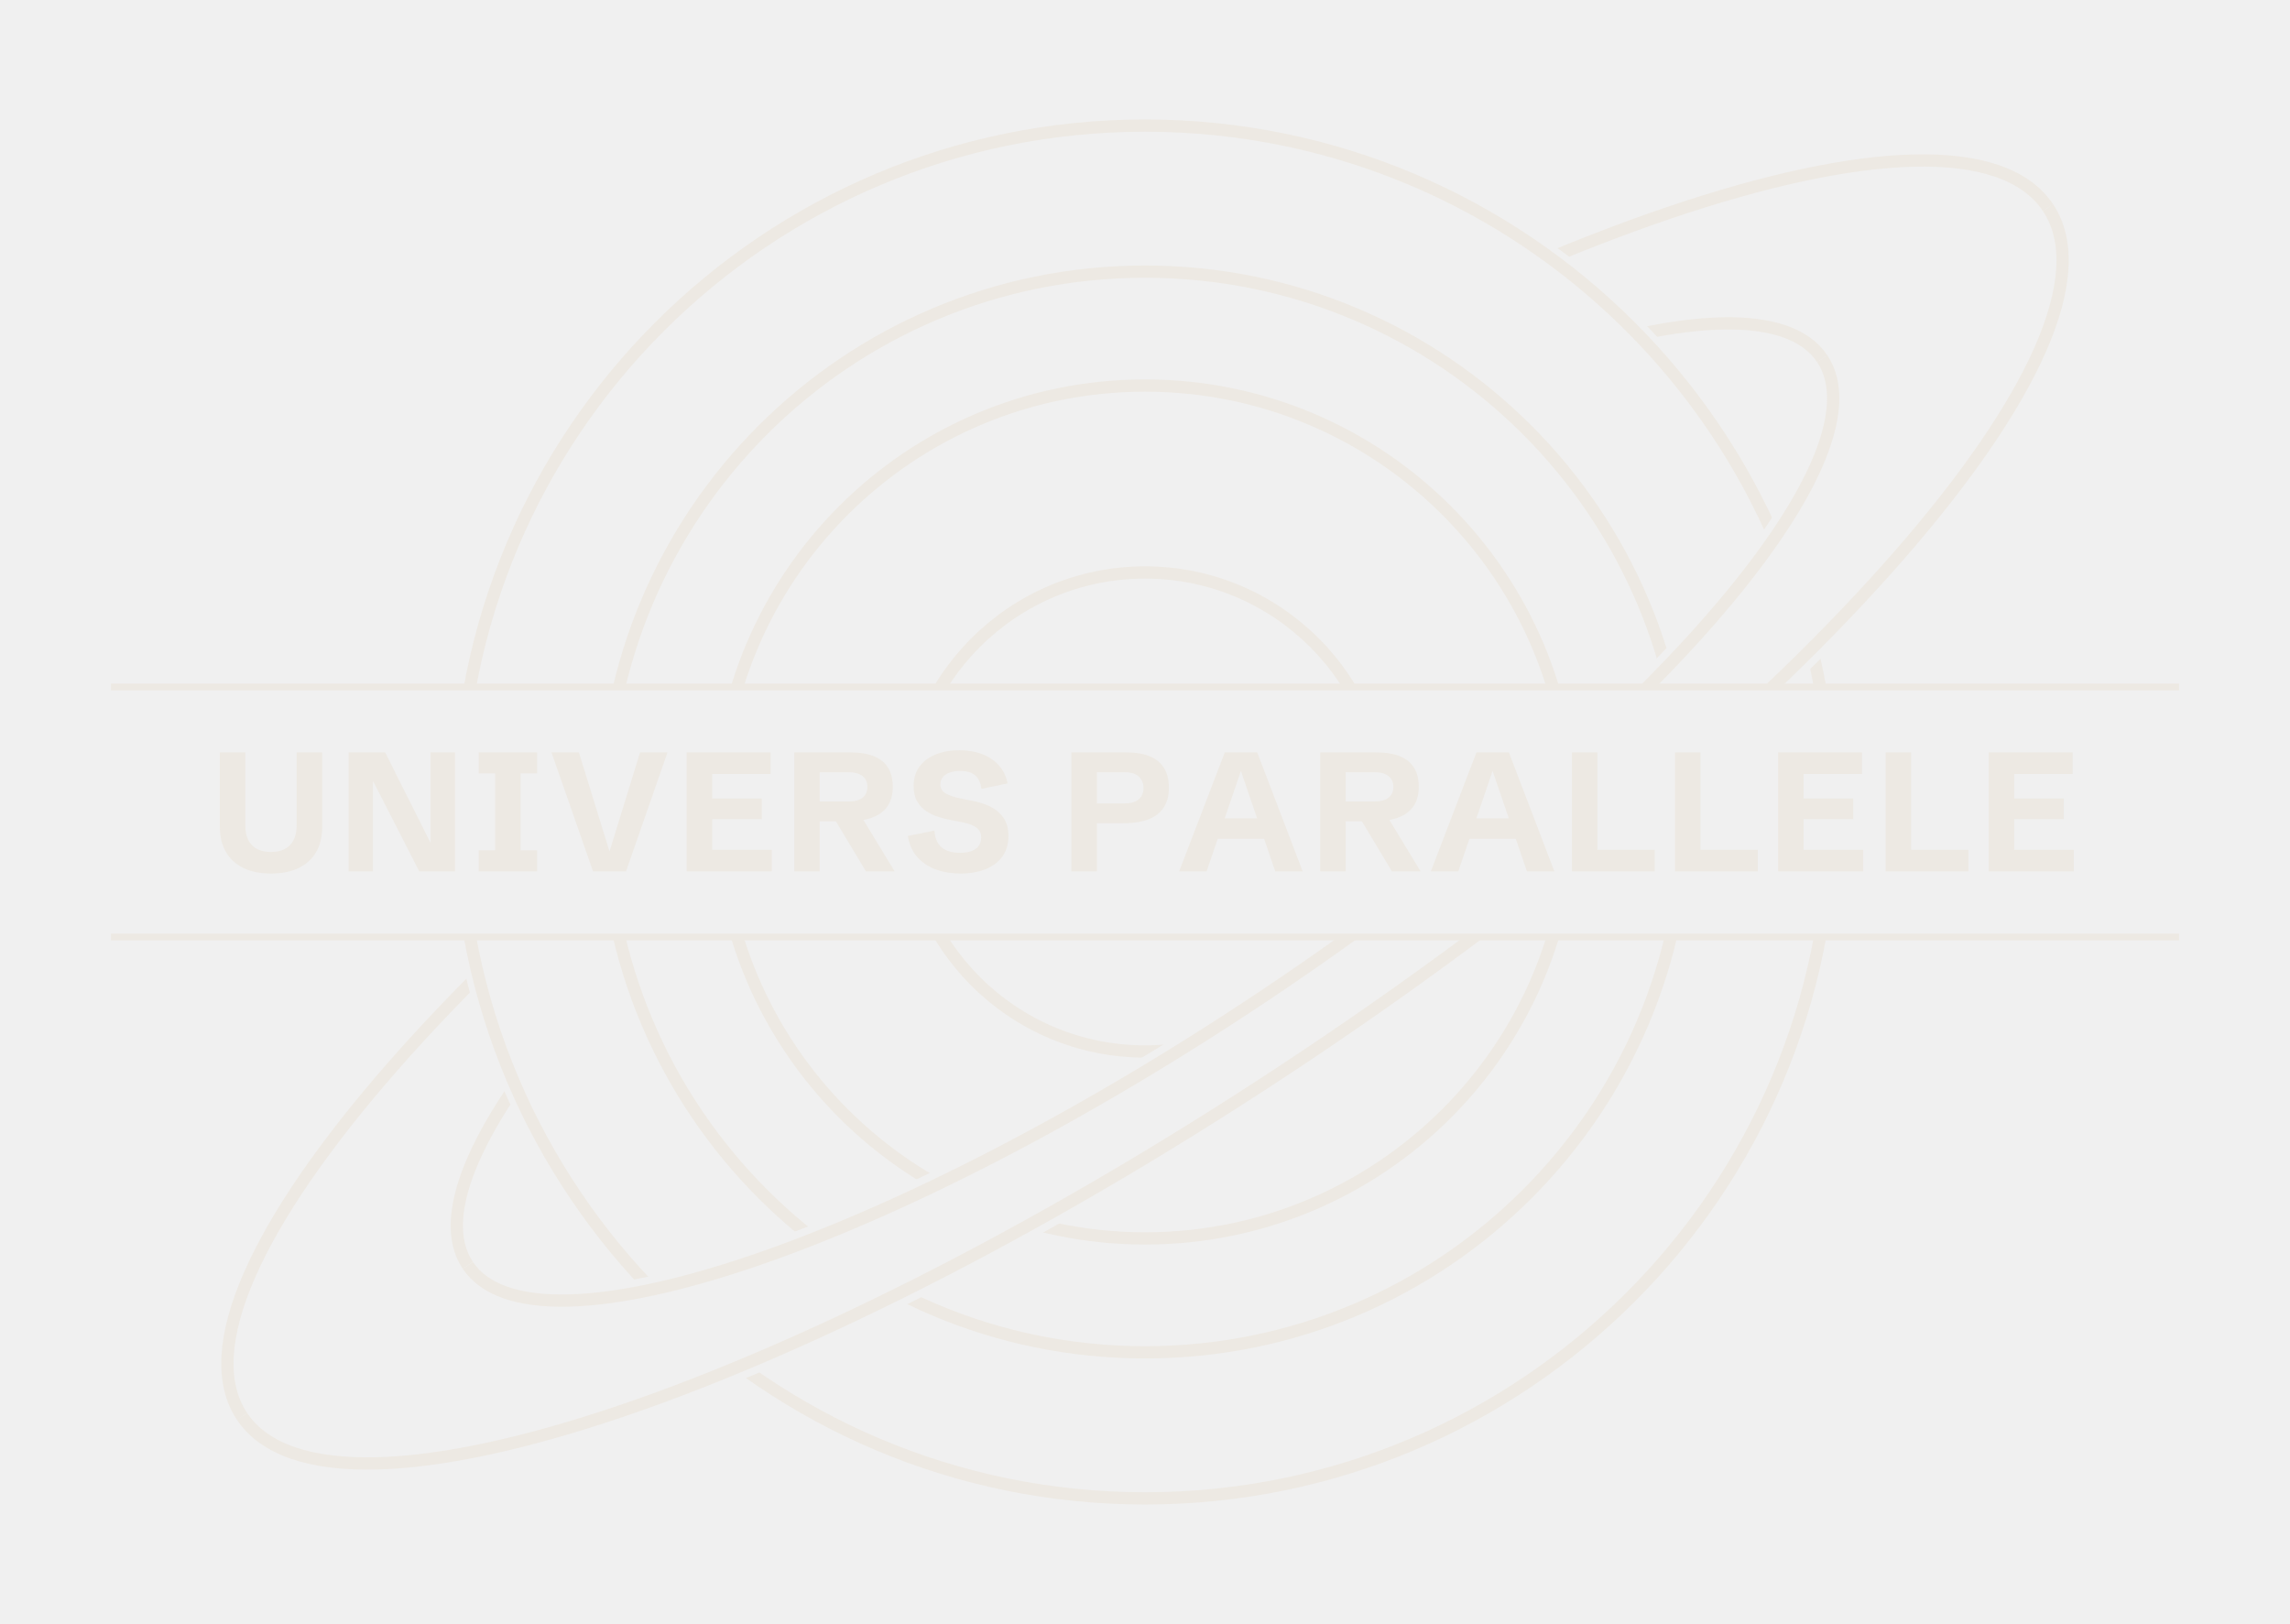
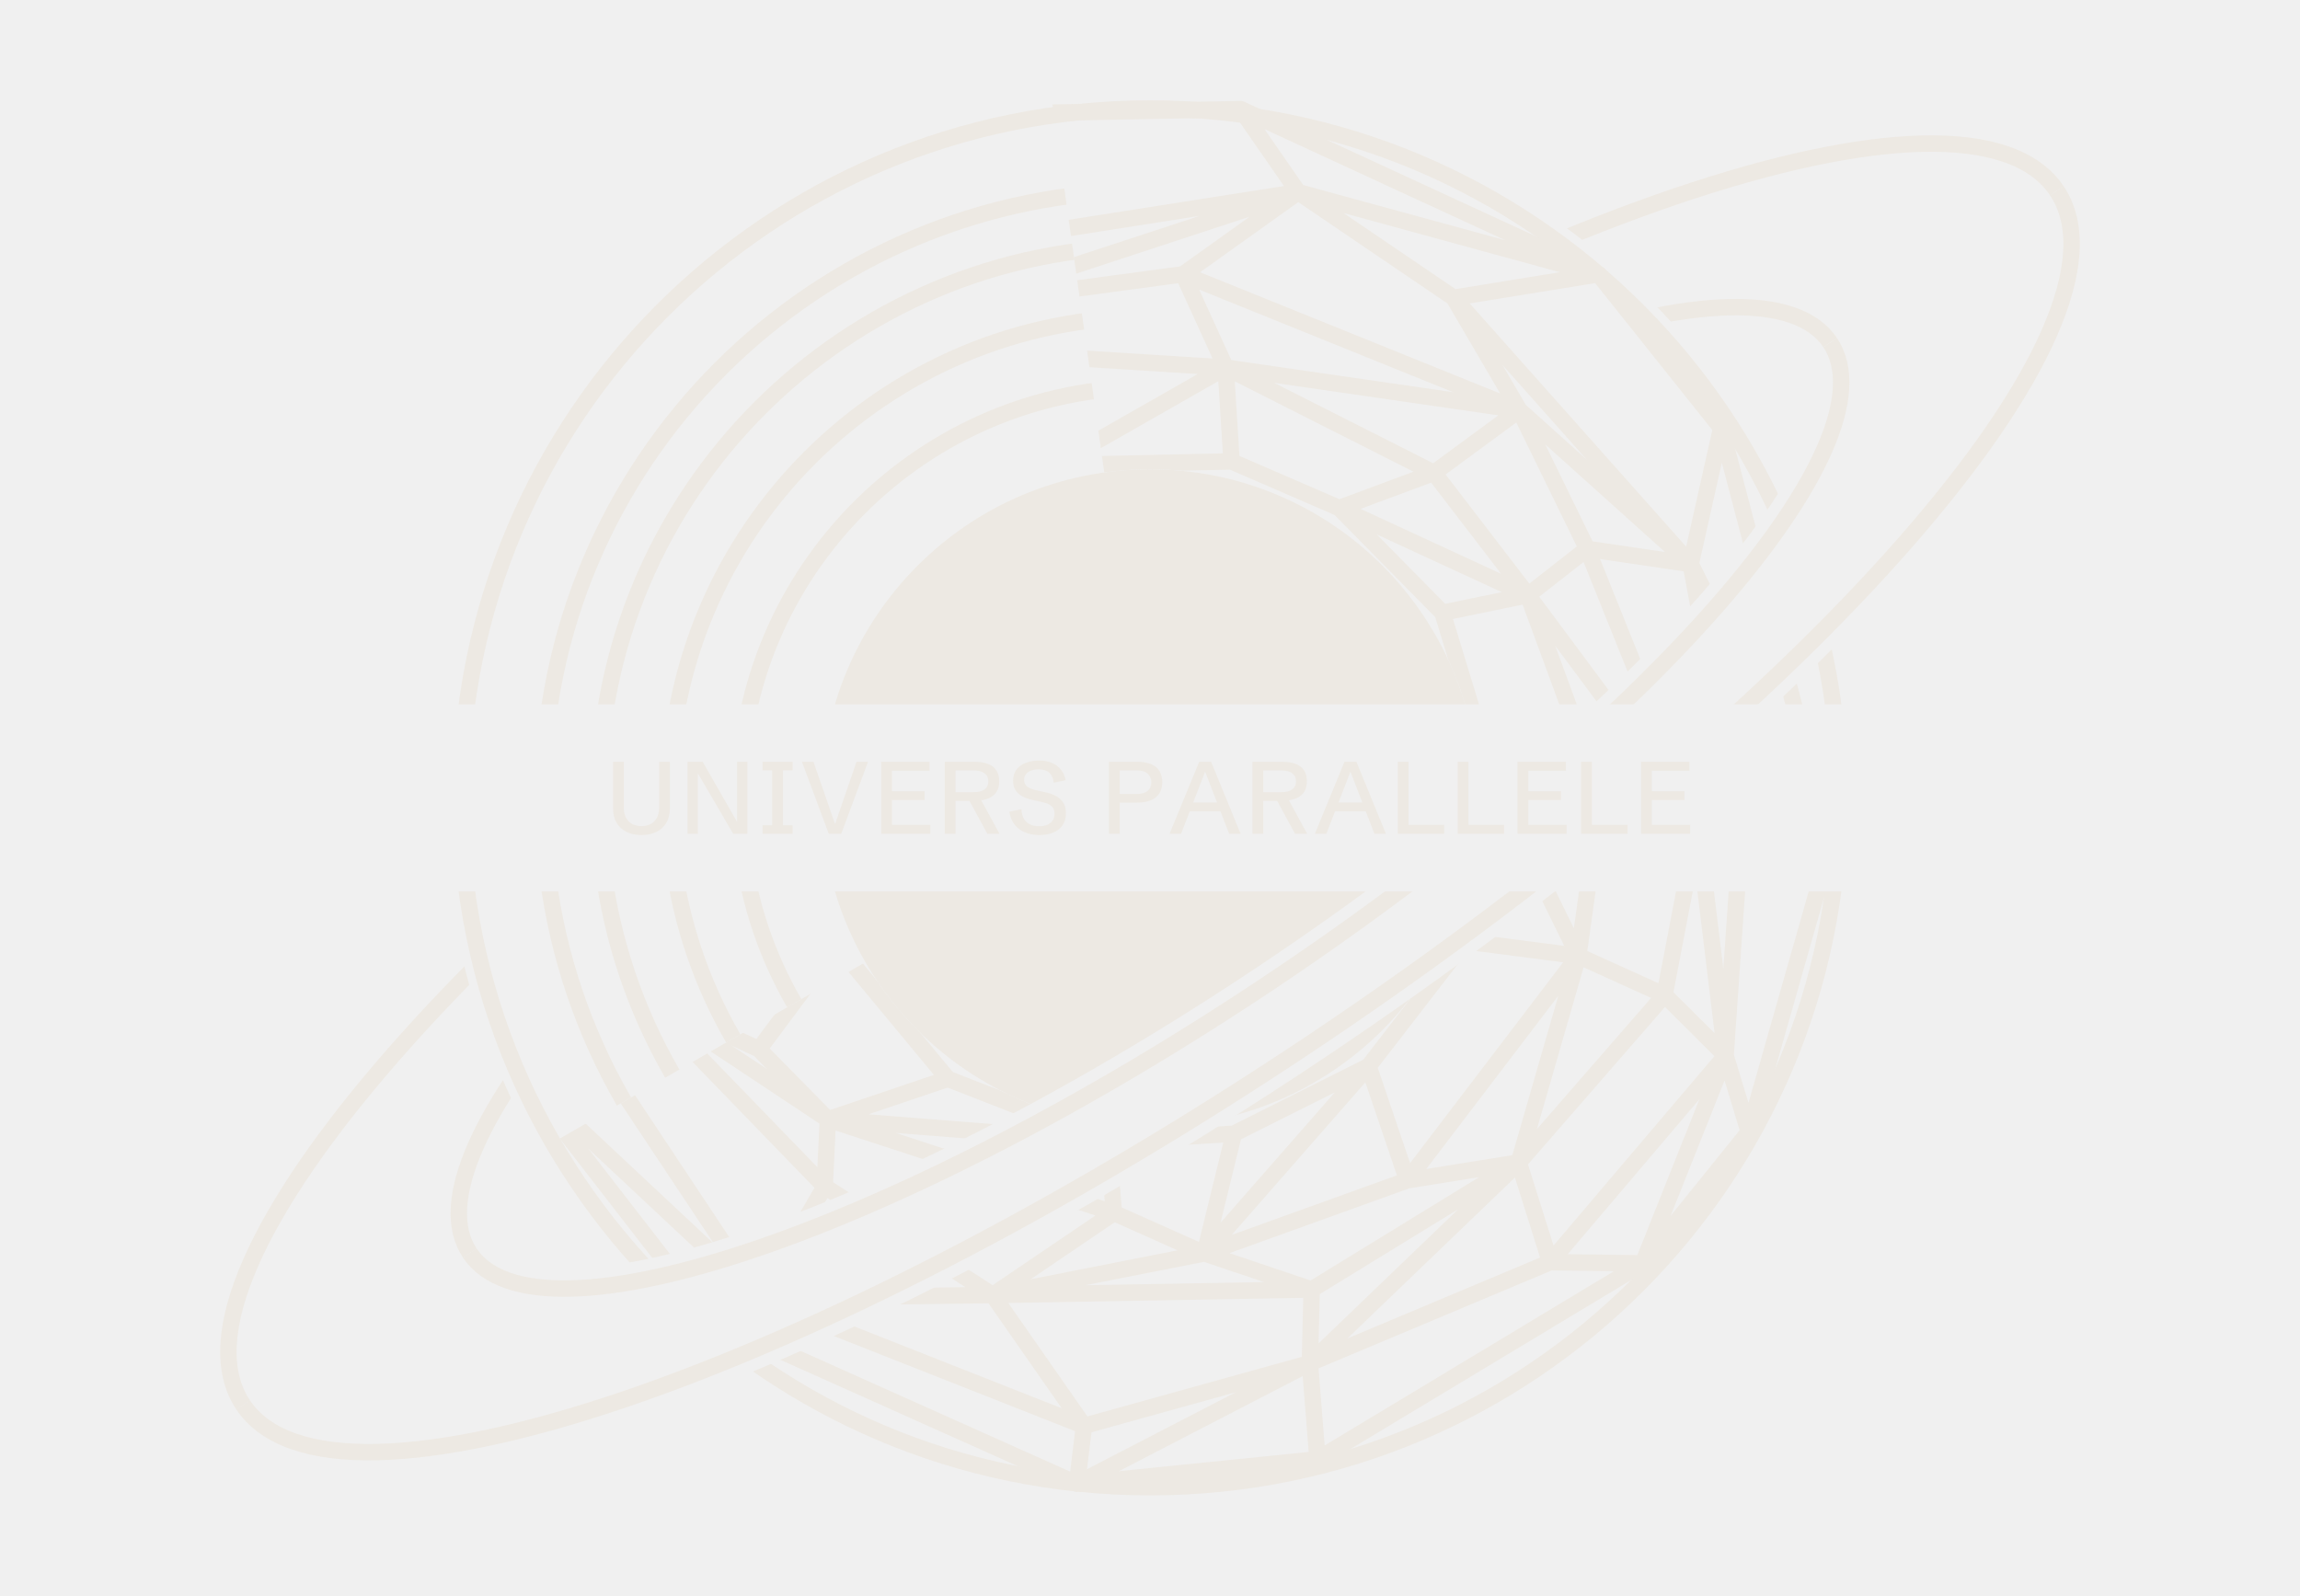
- <svg xmlns="http://www.w3.org/2000/svg" viewBox="-392 -278 784 556" width="784" height="556" role="img" aria-label="Univers Parallele">
-   <style>.u0s-anneau{transform-box:view-box;transform-origin:0px 0px;animation:u0s-oscille 9s cubic-bezier(.645,.045,.355,1) infinite alternate}@keyframes u0s-oscille{from{transform:rotate(-6deg)}to{transform:rotate(6deg)}}.u0s-noyau{transform-box:view-box;transform-origin:0px 0px;animation-iteration-count:infinite;animation-name:u0s-noyau;animation-duration:4.0s;animation-timing-function:cubic-bezier(.23,1,.32,1)}@keyframes u0s-noyau{0%{transform:scale(1)}5%{transform:scale(2.4)}26%{transform:scale(1)}100%{transform:scale(1)}}.u0s-eclat{transform-box:view-box;transform-origin:0px 0px;animation-iteration-count:infinite;opacity:0;animation-name:u0s-eclat;animation-duration:4.0s;animation-timing-function:cubic-bezier(.23,1,.32,1)}@keyframes u0s-eclat{0%{transform:scale(.3);opacity:0}2%{opacity:1}24%{transform:scale(3.4);opacity:0}100%{transform:scale(3.4);opacity:0}}.u0s-onde{transform-box:view-box;transform-origin:0px 0px;animation-iteration-count:infinite;opacity:0;animation-name:u0s-onde;animation-duration:4.0s;animation-timing-function:cubic-bezier(.33,1,.68,1)}.u0s-onde0{animation-delay:0s}.u0s-onde1{animation-delay:0.32s}.u0s-onde2{animation-delay:0.7s}.u0s-onde{stroke-width:1.2px}.u0s-onde0{stroke-width:2px}.u0s-eclat{stroke-width:1.4px}@keyframes u0s-onde{0%{transform:scale(.07);opacity:0}3%{opacity:1}40%{opacity:.55}66%{transform:scale(1);opacity:0}100%{transform:scale(1);opacity:0}}@media (prefers-reduced-motion:reduce){.u0s-anneau,.u0s-onde,.u0s-noyau,.u0s-eclat{animation:none}.u0s-onde,.u0s-eclat{opacity:0}}</style>
-   <style>.u0-h,.u0-b{transform-box:view-box;transform-origin:0px 0px;animation:u0-h 6s cubic-bezier(.645,.045,.355,1) infinite alternate}.u0-b{animation-name:u0-b}@keyframes u0-h{from{transform:translateY(-5.6px)}to{transform:translateY(-16px)}}@keyframes u0-b{from{transform:translateY(5.6px)}to{transform:translateY(16px)}}@media (prefers-reduced-motion:reduce){.u0-h{animation:none;transform:translateY(-11px)}.u0-b{animation:none;transform:translateY(11px)}}</style>
+ <svg xmlns="http://www.w3.org/2000/svg" viewBox="-392 -272 784 544" width="784" height="544" role="img" aria-label="Univers Parallele">
+   <style>.u0s-anneau{transform-box:view-box;transform-origin:0px 0px;animation:u0s-oscille 9s cubic-bezier(.645,.045,.355,1) infinite alternate}@keyframes u0s-oscille{from{transform:rotate(-6deg)}to{transform:rotate(6deg)}}.u0s-noyau{transform-box:view-box;transform-origin:0px 0px;animation:u0s-noyau 4.0s cubic-bezier(.23,1,.32,1) infinite}@keyframes u0s-noyau{0%{transform:scale(1)}6%{transform:scale(1.06)}30%{transform:scale(1)}100%{transform:scale(1)}}.u0s-onde{transform-box:view-box;transform-origin:0px 0px;opacity:0;stroke-width:1.4px;animation:u0s-onde 4.0s cubic-bezier(.33,1,.68,1) infinite}.u0s-onde0{stroke-width:2.2px}.u0s-onde0{animation-delay:0s}.u0s-onde1{animation-delay:0.32s}.u0s-onde2{animation-delay:0.7s}@keyframes u0s-onde{0%{transform:scale(0.488);opacity:0}3%{opacity:1}45%{opacity:.5}66%{transform:scale(1);opacity:0}100%{transform:scale(1);opacity:0}}@media (prefers-reduced-motion:reduce){.u0s-anneau,.u0s-onde,.u0s-noyau{animation:none}.u0s-onde{opacity:0}}</style>
+   <style>.u0-h,.u0-b{transform-box:view-box;transform-origin:0px 0px;animation:u0-h 6s cubic-bezier(.645,.045,.355,1) infinite alternate}.u0-b{animation-name:u0-b}@keyframes u0-h{from{transform:translateY(-3.0px)}to{transform:translateY(-10px)}}@keyframes u0-b{from{transform:translateY(3.0px)}to{transform:translateY(10px)}}@media (prefers-reduced-motion:reduce){.u0-h{animation:none;transform:translateY(-5px)}.u0-b{animation:none;transform:translateY(5px)}}</style>
  <defs>
    <clipPath id="u0s-avant">
      <rect x="-500" y="0" width="1000" height="300" />
    </clipPath>
-     <clipPath id="u0s-disque">
-       <circle r="235.0" />
-     </clipPath>
    <clipPath id="u0s-arriere">
      <rect x="-500" y="-300" width="1000" height="300" />
    </clipPath>
+     <clipPath id="u0s-disque">
+       <circle r="235" />
+     </clipPath>
    <mask id="u0s-hors-disque" maskUnits="userSpaceOnUse" x="-600" y="-600" width="1200" height="1200">
      <rect x="-600" y="-600" width="1200" height="1200" fill="#fff" />
-       <circle r="239.2" fill="#000" />
+       <circle r="240.6" fill="#000" />
    </mask>
    <mask id="u0s-sous-anneau" maskUnits="userSpaceOnUse" x="-600" y="-600" width="1200" height="1200">
      <rect x="-600" y="-600" width="1200" height="1200" fill="#fff" />
      <g class="u0s-anneau">
        <g transform="rotate(-33.8)">
          <g clip-path="url(#u0s-avant)">
-             <path d="M-372 0 A372 100 0 1 0 372 0 A372 100 0 1 0 -372 0Z M-279 0 A279 75 0 1 0 279 0 A279 75 0 1 0 -279 0Z" fill="#000" fill-rule="evenodd" stroke="#000" stroke-width="9.2" />
+             <path d="M-372 0 A372 100 0 1 0 372 0 A372 100 0 1 0 -372 0Z M-279 0 A279 75 0 1 0 279 0 A279 75 0 1 0 -279 0Z" fill="#000" fill-rule="evenodd" stroke="#000" stroke-width="13.4" />
          </g>
        </g>
      </g>
    </mask>
+     <mask id="u0s-intact" maskUnits="userSpaceOnUse" x="-600" y="-600" width="1200" height="1200">
+       <path d="M0.0 0.0 L-346.4 200.0 L-361.5 171.2 L-374.3 141.2 L-384.5 110.3 L-392.2 78.6 L-397.3 46.4 L-399.8 14.0 L-399.6 -18.6 L-396.7 -51.1 L-391.3 -83.2 L-383.2 -114.7 L-372.6 -145.5 L-359.5 -175.3 L-344.1 -204.0 L-326.3 -231.3 L-306.4 -257.1 L-284.5 -281.2 L-260.7 -303.4 L-235.1 -323.6 L-208.0 -341.7 L-179.5 -357.5 L-149.8 -370.9 L-119.2 -381.8 L-87.7 -390.3 L-55.7 -396.1Z" fill="#fff" />
+     </mask>
+     <mask id="u0s-casse" maskUnits="userSpaceOnUse" x="-600" y="-600" width="1200" height="1200">
+       <rect x="-600" y="-600" width="1200" height="1200" fill="#fff" />
+       <path d="M0.0 0.0 L-346.4 200.0 L-361.5 171.2 L-374.3 141.2 L-384.5 110.3 L-392.2 78.6 L-397.3 46.4 L-399.8 14.0 L-399.6 -18.6 L-396.7 -51.1 L-391.3 -83.2 L-383.2 -114.7 L-372.6 -145.5 L-359.5 -175.3 L-344.1 -204.0 L-326.3 -231.3 L-306.4 -257.1 L-284.5 -281.2 L-260.7 -303.4 L-235.1 -323.6 L-208.0 -341.7 L-179.5 -357.5 L-149.8 -370.9 L-119.2 -381.8 L-87.7 -390.3 L-55.7 -396.1Z" fill="#000" />
+       <circle r="112" fill="#000" />
+     </mask>
    <mask id="u0-haut" maskUnits="userSpaceOnUse" x="-900" y="-900" width="1800" height="1800">
      <g fill="#fff">
-         <rect x="-900" y="-900" width="1800" height="857.2" />
+         <rect x="-900" y="-900" width="1800" height="868.1" />
      </g>
    </mask>
    <mask id="u0-bas" maskUnits="userSpaceOnUse" x="-900" y="-900" width="1800" height="1800">
      <g fill="#fff">
-         <rect x="-900" y="42.8" width="1800" height="857.2" />
+         <rect x="-900" y="31.9" width="1800" height="868.1" />
      </g>
    </mask>
  </defs>
  <g class="u0-h">
    <g mask="url(#u0-haut)">
-       <g fill="none" stroke="#EDE9E3" stroke-width="4.2">
+       <g fill="none" stroke="#EDE9E3" stroke-width="5.6">
        <g mask="url(#u0s-sous-anneau)">
          <circle r="235" />
-           <circle r="185" />
-           <circle r="146" />
-           <circle r="82" />
-           <circle class="u0s-noyau" r="16" />
+           <g mask="url(#u0s-intact)">
+             <circle r="207" />
+             <circle r="188" />
+             <circle r="164" />
+             <circle r="140" />
+           </g>
+           <g mask="url(#u0s-casse)" stroke-linejoin="round" stroke-linecap="round">
+             <path d="M-32.6 -113.4L27.8 -114.7M-32.6 -113.4L-47.4 -151.3M-32.6 -113.4L25.8 -146.7M27.8 -114.7L64.5 -98.8M27.8 -114.7L25.8 -146.7M64.5 -98.8L99.7 -63.1M64.5 -98.8L96.8 -110.8M64.5 -98.8L128.8 -69.1M99.7 -63.1L117.9 -3.4M99.7 -63.1L128.8 -69.1M117.9 -3.4L107.4 48.9M117.9 -3.4L153.7 -1.4M117.9 -3.4L146.0 53.9M107.4 48.9L74.5 91.5M107.4 48.9L146.0 53.9M74.5 91.5L28.6 114.5M74.5 91.5L87.7 130.4M74.5 91.5L18.6 155.3M28.6 114.5L-14.3 117.1M28.6 114.5L18.6 155.3M-14.3 117.1L-68.9 95.8M-14.3 117.1L-12.3 141.5M-14.3 117.1L-109.8 109.6M-68.9 95.8L-106.8 50.1M-68.9 95.8L-109.8 109.6M-106.8 50.1L-133.3 85.7M-47.4 -151.3L25.8 -146.7M-47.4 -151.3L-66.7 -168.0M25.8 -146.7L96.8 -110.8M25.8 -146.7L11.3 -178.5M25.8 -146.7L125.9 -132.2M96.8 -110.8L128.8 -69.1M96.8 -110.8L125.9 -132.2M128.8 -69.1L153.7 -1.4M128.8 -69.1L149.0 -84.9M128.8 -69.1L186.6 8.7M153.7 -1.4L146.0 53.9M153.7 -1.4L186.6 8.7M146.0 53.9L87.7 130.4M146.0 53.9L175.4 67.2M146.0 53.9L125.7 124.3M87.7 130.4L18.6 155.3M87.7 130.4L125.7 124.3M18.6 155.3L-12.3 141.5M18.6 155.3L55.1 167.6M18.6 155.3L-53.6 169.5M-12.3 141.5L-109.8 109.6M-12.3 141.5L-53.6 169.5M-109.8 109.6L-133.3 85.7M-109.8 109.6L-110.9 132.5M-109.8 109.6L-175.0 66.3M-133.3 85.7L-175.0 66.3M-66.7 -168.0L11.3 -178.5M-66.7 -168.0L-77.7 -186.4M-66.7 -168.0L50.5 -206.5M11.3 -178.5L125.9 -132.2M11.3 -178.5L50.5 -206.5M125.9 -132.2L149.0 -84.9M125.9 -132.2L103.5 -170.5M125.9 -132.2L184.3 -79.7M149.0 -84.9L186.6 8.7M149.0 -84.9L184.3 -79.7M186.6 8.7L175.4 67.2M186.6 8.7L201.4 12.3M186.6 8.7L196.2 87.9M175.4 67.2L125.7 124.3M175.4 67.2L196.2 87.9M125.7 124.3L55.1 167.6M125.7 124.3L136.4 158.3M125.7 124.3L54.5 192.7M55.1 167.6L-53.6 169.5M55.1 167.6L54.5 192.7M-53.6 169.5L-110.9 132.5M-53.6 169.5L-22.5 214.1M-53.6 169.5L-133.0 170.5M-110.9 132.5L-175.0 66.3M-110.9 132.5L-133.0 170.5M-175.0 66.3L-183.2 94.9M-77.7 -186.4L50.5 -206.5M-77.7 -186.4L-38.1 -233.5M50.5 -206.5L103.5 -170.5M50.5 -206.5L30.9 -234.8M50.5 -206.5L152.9 -178.5M103.5 -170.5L184.3 -79.7M103.5 -170.5L152.9 -178.5M184.3 -79.7L201.4 12.3M184.3 -79.7L194.7 -126.1M184.3 -79.7L232.0 15.9M201.4 12.3L196.2 87.9M201.4 12.3L232.0 15.9M196.2 87.9L136.4 158.3M196.2 87.9L204.1 113.9M196.2 87.9L168.0 158.7M136.4 158.3L54.5 192.7M136.4 158.3L168.0 158.7M54.5 192.7L-22.5 214.1M54.5 192.7L57.1 225.5M54.5 192.7L-24.9 233.8M-22.5 214.1L-133.0 170.5M-22.5 214.1L-24.9 233.8M-133.0 170.5L-183.2 94.9M-133.0 170.5L-149.9 177.8M-133.0 170.5L-215.2 93.5M-183.2 94.9L-215.2 93.5M-38.1 -233.5L30.9 -234.8M30.9 -234.8L152.9 -178.5M152.9 -178.5L194.7 -126.1M194.7 -126.1L232.0 15.9M232.0 15.9L204.1 113.9M204.1 113.9L168.0 158.7M168.0 158.7L57.1 225.5M57.1 225.5L-24.9 233.8M-24.9 233.8L-149.9 177.8M-149.9 177.8L-215.2 93.5" />
+           </g>
          <g clip-path="url(#u0s-disque)">
-             <circle class="u0s-onde u0s-onde0" r="230.8" vector-effect="non-scaling-stroke" />
-             <circle class="u0s-onde u0s-onde1" r="230.8" vector-effect="non-scaling-stroke" />
-             <circle class="u0s-onde u0s-onde2" r="230.8" vector-effect="non-scaling-stroke" />
-             <path class="u0s-eclat" d="M26.8 4.7L81.9 14.4M23.6 13.6L43.0 24.8M17.5 20.8L43.2 51.5M9.3 25.6L14.2 39.1M0.0 27.2L0.0 96.0M-9.3 25.6L-19.7 54.1M-17.5 20.8L-53.5 63.7M-23.6 13.6L-43.0 24.8M-26.8 4.7L-66.2 11.7M-26.8 -4.7L-41.0 -7.2M-23.6 -13.6L-83.1 -48.0M-17.5 -20.8L-37.0 -44.1M-9.3 -25.6L-28.5 -78.2M-0.0 -27.2L-0.0 -49.6M9.3 -25.6L23.0 -63.1M17.5 -20.8L26.7 -31.9M23.6 -13.6L83.1 -48.0M26.8 -4.7L56.7 -10.0" stroke-linecap="round" vector-effect="non-scaling-stroke" />
+             <circle class="u0s-onde u0s-onde0" r="229.4" vector-effect="non-scaling-stroke" />
+             <circle class="u0s-onde u0s-onde1" r="229.4" vector-effect="non-scaling-stroke" />
+             <circle class="u0s-onde u0s-onde2" r="229.4" vector-effect="non-scaling-stroke" />
          </g>
+           <circle class="u0s-noyau" r="112" fill="#EDE9E3" stroke="none" />
        </g>
        <g mask="url(#u0s-hors-disque)">
          <g class="u0s-anneau">
            <g transform="rotate(-33.8)">
              <g clip-path="url(#u0s-arriere)">
                <path d="M-372 0 A372 100 0 1 0 372 0 A372 100 0 1 0 -372 0Z" />
                <path d="M-279 0 A279 75 0 1 0 279 0 A279 75 0 1 0 -279 0Z" />
              </g>
            </g>
          </g>
        </g>
        <g class="u0s-anneau">
          <g transform="rotate(-33.8)">
            <g clip-path="url(#u0s-avant)">
              <path d="M-372 0 A372 100 0 1 0 372 0 A372 100 0 1 0 -372 0Z" />
              <path d="M-279 0 A279 75 0 1 0 279 0 A279 75 0 1 0 -279 0Z" />
            </g>
          </g>
        </g>
      </g>
    </g>
  </g>
  <g class="u0-b">
    <g mask="url(#u0-bas)">
-       <g fill="none" stroke="#EDE9E3" stroke-width="4.2">
+       <g fill="none" stroke="#EDE9E3" stroke-width="5.6">
        <g mask="url(#u0s-sous-anneau)">
          <circle r="235" />
-           <circle r="185" />
-           <circle r="146" />
-           <circle r="82" />
-           <circle class="u0s-noyau" r="16" />
+           <g mask="url(#u0s-intact)">
+             <circle r="207" />
+             <circle r="188" />
+             <circle r="164" />
+             <circle r="140" />
+           </g>
+           <g mask="url(#u0s-casse)" stroke-linejoin="round" stroke-linecap="round">
+             <path d="M-32.6 -113.4L27.8 -114.7M-32.6 -113.4L-47.4 -151.3M-32.6 -113.4L25.8 -146.7M27.8 -114.7L64.5 -98.8M27.8 -114.7L25.8 -146.7M64.5 -98.8L99.7 -63.1M64.5 -98.8L96.8 -110.8M64.5 -98.8L128.8 -69.1M99.7 -63.1L117.9 -3.4M99.7 -63.1L128.8 -69.1M117.9 -3.4L107.4 48.9M117.9 -3.4L153.7 -1.4M117.9 -3.4L146.0 53.9M107.4 48.9L74.5 91.5M107.4 48.9L146.0 53.9M74.5 91.5L28.6 114.5M74.5 91.5L87.7 130.4M74.5 91.5L18.6 155.3M28.6 114.5L-14.3 117.1M28.6 114.5L18.6 155.3M-14.3 117.1L-68.9 95.8M-14.3 117.1L-12.3 141.5M-14.3 117.1L-109.8 109.6M-68.9 95.8L-106.8 50.1M-68.9 95.8L-109.8 109.6M-106.8 50.1L-133.3 85.7M-47.4 -151.3L25.8 -146.7M-47.4 -151.3L-66.7 -168.0M25.8 -146.7L96.8 -110.8M25.8 -146.7L11.3 -178.5M25.8 -146.7L125.9 -132.2M96.8 -110.8L128.8 -69.1M96.8 -110.8L125.9 -132.2M128.8 -69.1L153.7 -1.4M128.8 -69.1L149.0 -84.9M128.8 -69.1L186.6 8.7M153.7 -1.4L146.0 53.9M153.7 -1.4L186.6 8.7M146.0 53.9L87.7 130.4M146.0 53.9L175.4 67.2M146.0 53.9L125.7 124.3M87.7 130.4L18.6 155.3M87.7 130.4L125.7 124.3M18.6 155.3L-12.3 141.5M18.6 155.3L55.1 167.6M18.6 155.3L-53.6 169.5M-12.3 141.5L-109.8 109.6M-12.3 141.5L-53.6 169.5M-109.8 109.6L-133.3 85.7M-109.8 109.6L-110.9 132.5M-109.8 109.6L-175.0 66.3M-133.3 85.7L-175.0 66.3M-66.7 -168.0L11.3 -178.5M-66.7 -168.0L-77.7 -186.4M-66.7 -168.0L50.5 -206.5M11.3 -178.5L125.9 -132.2M11.3 -178.5L50.5 -206.5M125.9 -132.2L149.0 -84.9M125.9 -132.2L103.5 -170.5M125.9 -132.2L184.3 -79.7M149.0 -84.9L186.6 8.7M149.0 -84.9L184.3 -79.7M186.6 8.7L175.4 67.2M186.6 8.7L201.4 12.3M186.6 8.7L196.2 87.9M175.4 67.2L125.7 124.3M175.4 67.2L196.2 87.9M125.7 124.3L55.1 167.6M125.7 124.3L136.4 158.3M125.7 124.3L54.5 192.7M55.1 167.6L-53.6 169.5M55.1 167.6L54.5 192.7M-53.6 169.5L-110.9 132.5M-53.6 169.5L-22.5 214.1M-53.6 169.5L-133.0 170.5M-110.9 132.5L-175.0 66.3M-110.9 132.5L-133.0 170.5M-175.0 66.3L-183.2 94.9M-77.7 -186.4L50.5 -206.5M-77.7 -186.4L-38.1 -233.5M50.5 -206.5L103.5 -170.5M50.5 -206.5L30.9 -234.8M50.5 -206.5L152.9 -178.5M103.5 -170.5L184.3 -79.7M103.5 -170.5L152.9 -178.5M184.3 -79.7L201.4 12.3M184.3 -79.7L194.7 -126.1M184.3 -79.7L232.0 15.9M201.4 12.3L196.2 87.9M201.4 12.3L232.0 15.9M196.2 87.9L136.4 158.3M196.2 87.9L204.1 113.9M196.2 87.9L168.0 158.7M136.4 158.3L54.5 192.7M136.4 158.3L168.0 158.7M54.5 192.7L-22.5 214.1M54.5 192.7L57.1 225.5M54.5 192.7L-24.9 233.8M-22.5 214.1L-133.0 170.5M-22.5 214.1L-24.9 233.8M-133.0 170.5L-183.2 94.9M-133.0 170.5L-149.9 177.8M-133.0 170.5L-215.2 93.5M-183.2 94.9L-215.2 93.5M-38.1 -233.5L30.9 -234.8M30.9 -234.8L152.9 -178.5M152.9 -178.5L194.7 -126.1M194.7 -126.1L232.0 15.9M232.0 15.9L204.1 113.9M204.1 113.9L168.0 158.7M168.0 158.7L57.1 225.5M57.1 225.5L-24.9 233.8M-24.9 233.8L-149.9 177.8M-149.9 177.8L-215.2 93.5" />
+           </g>
          <g clip-path="url(#u0s-disque)">
-             <circle class="u0s-onde u0s-onde0" r="230.8" vector-effect="non-scaling-stroke" />
-             <circle class="u0s-onde u0s-onde1" r="230.8" vector-effect="non-scaling-stroke" />
-             <circle class="u0s-onde u0s-onde2" r="230.8" vector-effect="non-scaling-stroke" />
-             <path class="u0s-eclat" d="M26.8 4.7L81.9 14.4M23.6 13.6L43.0 24.8M17.5 20.8L43.2 51.5M9.3 25.6L14.2 39.1M0.0 27.2L0.0 96.0M-9.3 25.6L-19.7 54.1M-17.5 20.8L-53.5 63.7M-23.6 13.6L-43.0 24.8M-26.8 4.7L-66.2 11.7M-26.8 -4.7L-41.0 -7.2M-23.6 -13.6L-83.1 -48.0M-17.5 -20.8L-37.0 -44.1M-9.3 -25.6L-28.5 -78.2M-0.0 -27.2L-0.0 -49.6M9.3 -25.6L23.0 -63.1M17.5 -20.8L26.7 -31.9M23.6 -13.6L83.1 -48.0M26.8 -4.7L56.7 -10.0" stroke-linecap="round" vector-effect="non-scaling-stroke" />
+             <circle class="u0s-onde u0s-onde0" r="229.4" vector-effect="non-scaling-stroke" />
+             <circle class="u0s-onde u0s-onde1" r="229.4" vector-effect="non-scaling-stroke" />
+             <circle class="u0s-onde u0s-onde2" r="229.4" vector-effect="non-scaling-stroke" />
          </g>
+           <circle class="u0s-noyau" r="112" fill="#EDE9E3" stroke="none" />
        </g>
        <g mask="url(#u0s-hors-disque)">
          <g class="u0s-anneau">
            <g transform="rotate(-33.8)">
              <g clip-path="url(#u0s-arriere)">
                <path d="M-372 0 A372 100 0 1 0 372 0 A372 100 0 1 0 -372 0Z" />
                <path d="M-279 0 A279 75 0 1 0 279 0 A279 75 0 1 0 -279 0Z" />
              </g>
            </g>
          </g>
        </g>
        <g class="u0s-anneau">
          <g transform="rotate(-33.8)">
            <g clip-path="url(#u0s-avant)">
              <path d="M-372 0 A372 100 0 1 0 372 0 A372 100 0 1 0 -372 0Z" />
              <path d="M-279 0 A279 75 0 1 0 279 0 A279 75 0 1 0 -279 0Z" />
            </g>
          </g>
        </g>
      </g>
    </g>
  </g>
-   <g stroke="#EDE9E3" stroke-width="2.31">
-     <line x1="-354.0" y1="-42.8" x2="354.0" y2="-42.8" />
-     <line x1="-354.0" y1="42.8" x2="354.0" y2="42.8" />
-   </g>
-   <path fill="#EDE9E3" transform="translate(-320.0 -20.4) scale(0.02829)" d="M734.9 1466.2Q540.0 1466.2 401.6 1399.4Q263.2 1332.5 189.6 1206.5Q115.9 1080.5 115.9 903.4V0.0H424.7V893.0Q424.7 1042.5 505.2 1123.8Q585.6 1205.1 734.9 1205.1Q884.2 1205.1 964.7 1121.8Q1045.1 1038.6 1045.1 877.4V0.0H1353.9V903.4Q1353.9 1080.5 1280.5 1206.5Q1207.0 1332.5 1068.7 1399.4Q930.4 1466.2 734.9 1466.2Z M1673.6 1440.0V0.0H2116.2L2761.8 1287.0L2665.8 1293.0V0.0H2960.8V1440.0H2528.6L1867.0 146.0L1968.6 139.0V1440.0Z M3247.6 1440.0V1185.2H3447.0V254.8H3247.6V0.0H3955.2V254.8H3755.8V1185.2H3955.2V1440.0Z M4631.8 1440.0 4128.6 0.0H4460.6L4845.6 1246.0H4816.5L5200.8 0.0H5532.8L5030.8 1440.0Z M5764.9 1440.0V0.0H6781.1V261.1H6073.7V558.0H6673.9V807.9H6073.7V1178.9H6795.1V1440.0Z M7066.4 1440.0V0.0H7745.3Q8259.3 0.0 8259.3 416.5Q8259.3 833.8 7708.7 833.8H7375.2V1440.0ZM7934.9 1440.0 7521.0 750.2H7862.7L8281.7 1440.0ZM7375.2 594.0H7726.2Q7834.6 594.0 7893.1 548.6Q7951.5 503.2 7951.5 417.8Q7951.5 331.9 7891.9 285.9Q7832.3 239.8 7721.2 239.8H7375.2Z M9078.1 1466.2Q8916.6 1466.2 8781.0 1416.9Q8645.5 1367.6 8556.0 1266.5Q8466.6 1165.5 8441.6 1011.5L8763.7 946.2Q8771.8 1081.8 8849.3 1148.5Q8926.8 1215.2 9070.3 1215.2Q9165.9 1215.2 9222.4 1190.2Q9279.0 1165.1 9304.0 1123.6Q9329.1 1082.0 9329.1 1032.2Q9329.1 952.1 9269.3 909.3Q9209.6 866.6 9113.8 848.3L8968.4 819.8Q8893.4 806.1 8813.5 781.4Q8733.5 756.8 8665.0 711.6Q8596.5 666.4 8554.0 592.8Q8511.5 519.1 8511.5 408.4Q8511.5 266.6 8583.9 170.0Q8656.2 73.4 8781.1 23.6Q8905.9 -26.2 9063.5 -26.2Q9217.5 -26.2 9340.0 20.7Q9462.4 67.6 9542.8 157.2Q9623.1 246.7 9648.4 375.5L9332.6 441.4Q9323.5 374.6 9296.0 326.2Q9268.6 277.8 9215.6 251.3Q9162.6 224.8 9074.9 224.8Q8996.7 224.8 8943.3 245.7Q8889.8 266.6 8862.4 303.4Q8834.9 340.1 8834.9 389.0Q8834.9 460.5 8903.1 498.5Q8971.2 536.6 9091.8 560.2L9240.9 590.2Q9344.7 609.8 9440.6 656.4Q9536.4 703.0 9597.5 788.8Q9658.5 874.7 9658.5 1013.6Q9658.5 1160.4 9584.7 1261.4Q9510.9 1362.4 9380.1 1414.3Q9249.4 1466.2 9078.1 1466.2Z M10419.7 1440.0V0.0H11085.4Q11343.1 0.0 11471.9 108.0Q11600.7 216.1 11600.7 429.0Q11600.7 639.6 11463.5 748.5Q11326.2 857.4 11048.8 857.4H10728.5V1440.0ZM10728.5 617.6H11066.4Q11176.4 617.6 11234.7 568.2Q11293.0 518.9 11293.0 430.3Q11293.0 347.0 11237.3 293.4Q11181.7 239.8 11061.3 239.8H10728.5Z M11724.8 1440.0 12276.8 0.0H12669.6L13219.6 1440.0H12887.6L12472.0 224.4L12056.8 1440.0ZM12086.0 1046.4V798.7H12856.0V1046.4Z M13431.6 1440.0V0.0H14110.5Q14624.5 0.0 14624.5 416.5Q14624.5 833.8 14073.9 833.8H13740.4V1440.0ZM14300.1 1440.0 13886.2 750.2H14227.9L14646.9 1440.0ZM13740.4 594.0H14091.4Q14199.8 594.0 14258.3 548.6Q14316.7 503.2 14316.7 417.8Q14316.7 331.9 14257.1 285.9Q14197.5 239.8 14086.4 239.8H13740.4Z M14770.6 1440.0 15322.6 0.0H15715.4L16265.4 1440.0H15933.4L15517.9 224.4L15102.6 1440.0ZM15131.9 1046.4V798.7H15901.9V1046.4Z M16477.4 1440.0V0.0H16786.2V1178.9H17479.9V1440.0Z M17724.9 1440.0V0.0H18033.7V1178.9H18727.4V1440.0Z M18972.3 1440.0V0.0H19988.5V261.1H19281.1V558.0H19881.3V807.9H19281.1V1178.9H20002.5V1440.0Z M20273.8 1440.0V0.0H20582.6V1178.9H21276.2V1440.0Z M21521.2 1440.0V0.0H22537.4V261.1H21830.0V558.0H22430.2V807.9H21830.0V1178.9H22551.4V1440.0Z" />
+   <path fill="#EDE9E3" transform="translate(-185.3 -12.3) scale(0.01705)" d="M701.5 1464.6Q526.2 1464.6 399.0 1400.2Q271.8 1335.8 202.6 1216.7Q133.5 1097.6 133.5 934.4V0.0H348.4V920.0Q348.4 1090.2 442.8 1188.1Q537.1 1285.9 701.5 1285.9Q865.8 1285.9 960.2 1187.5Q1054.5 1089.2 1054.5 915.7V0.0H1269.5V934.4Q1269.5 1097.6 1200.7 1216.7Q1132.0 1335.8 1004.4 1400.2Q876.9 1464.6 701.5 1464.6Z M1622.5 1440.0V0.0H1924.8L2661.8 1287.0L2613.1 1293.0V0.0H2819.9V1440.0H2535.1L1779.2 146.0L1829.3 139.0V1440.0Z M3121.3 1440.0V1268.8H3314.6V171.2H3121.3V0.0H3722.9V171.2H3529.6V1268.8H3722.9V1440.0Z M4445.5 1440.0 3909.7 0.0H4139.7L4589.5 1297.0H4554.0L5000.7 0.0H5230.7L4695.2 1440.0Z M5493.8 1440.0V0.0H6461.1V178.7H5708.8V588.6H6362.0V764.3H5708.8V1261.3H6475.1V1440.0Z M6765.3 1440.0V0.0H7349.5Q7853.3 0.0 7853.3 389.2Q7853.3 780.8 7337.4 780.8H6980.2V1440.0ZM7616.7 1440.0 7226.0 721.6H7467.4L7859.4 1440.0ZM6980.2 607.8H7344.4Q7484.5 607.8 7560.1 552.2Q7635.7 496.5 7635.7 391.7Q7635.7 286.1 7559.8 229.5Q7483.9 172.9 7343.0 172.9H6980.2Z M8657.1 1464.6Q8492.3 1464.6 8365.5 1410.8Q8238.8 1357.0 8159.1 1252.7Q8079.5 1148.4 8054.5 998.0L8297.8 948.2Q8305.1 1114.0 8396.1 1201.3Q8487.1 1288.6 8651.3 1288.6Q8753.0 1288.6 8821.2 1257.1Q8889.4 1225.5 8924.2 1169.1Q8959.1 1112.6 8959.1 1037.9Q8959.1 934.5 8895.9 883.2Q8832.7 831.9 8725.1 808.7L8548.6 770.4Q8490.4 757.9 8418.8 735.9Q8347.2 714.0 8282.0 671.8Q8216.7 629.7 8174.2 558.7Q8131.7 487.7 8131.7 378.2Q8131.7 238.5 8203.5 149.6Q8275.2 60.7 8392.5 18.1Q8509.8 -24.6 8646.6 -24.6Q8796.9 -24.6 8907.8 22.7Q9018.6 70.1 9088.1 157.8Q9157.7 245.5 9181.3 368.6L8941.8 418.5Q8933.5 333.3 8899.1 274.0Q8864.7 214.6 8801.5 183.0Q8738.3 151.4 8641.6 151.4Q8561.4 151.4 8495.5 174.5Q8429.7 197.7 8390.2 244.8Q8350.6 291.9 8350.6 365.0Q8350.6 447.0 8412.5 494.9Q8474.4 542.7 8608.3 572.4L8787.2 612.6Q8889.0 634.7 8980.6 680.9Q9072.2 727.0 9129.6 810.4Q9186.9 893.9 9186.9 1029.9Q9186.9 1168.1 9122.1 1265.5Q9057.2 1362.8 8938.3 1413.7Q8819.4 1464.6 8657.1 1464.6Z M10047.6 1440.0V0.0H10606.4Q10859.2 0.0 10986.0 104.4Q11112.8 208.7 11112.8 408.6Q11112.8 604.9 10984.1 711.0Q10855.4 817.0 10594.3 817.0H10262.5V1440.0ZM10262.5 644.1H10601.2Q10744.8 644.1 10820.0 581.9Q10895.2 519.7 10895.2 411.1Q10895.2 312.8 10826.9 242.8Q10758.6 172.9 10599.9 172.9H10262.5Z M11258.9 1440.0 11851.7 0.0H12089.5L12680.3 1440.0H12450.3L11970.3 197.9L11488.9 1440.0ZM11584.3 989.3V814.2H12354.3V989.3Z M12916.5 1440.0V0.0H13500.7Q14004.5 0.0 14004.5 389.2Q14004.5 780.8 13488.6 780.8H13131.4V1440.0ZM13767.9 1440.0 13377.2 721.6H13618.6L14010.6 1440.0ZM13131.4 607.8H13495.6Q13635.7 607.8 13711.3 552.2Q13786.9 496.5 13786.9 391.7Q13786.9 286.1 13711.0 229.5Q13635.1 172.9 13494.2 172.9H13131.4Z M14163.8 1440.0 14756.6 0.0H14994.4L15585.2 1440.0H15355.2L14875.2 197.9L14393.8 1440.0ZM14489.2 989.3V814.2H15259.2V989.3Z M15821.4 1440.0V0.0H16036.3V1261.3H16749.2V1440.0Z M17018.8 1440.0V0.0H17233.7V1261.3H17946.6V1440.0Z M18216.2 1440.0V0.0H19183.5V178.7H18431.2V588.6H19084.4V764.3H18431.2V1261.3H19197.5V1440.0Z M19487.7 1440.0V0.0H19702.6V1261.3H20415.5V1440.0Z M20685.1 1440.0V0.0H21652.4V178.7H20900.1V588.6H21553.3V764.3H20900.1V1261.3H21666.4V1440.0Z" />
</svg>
